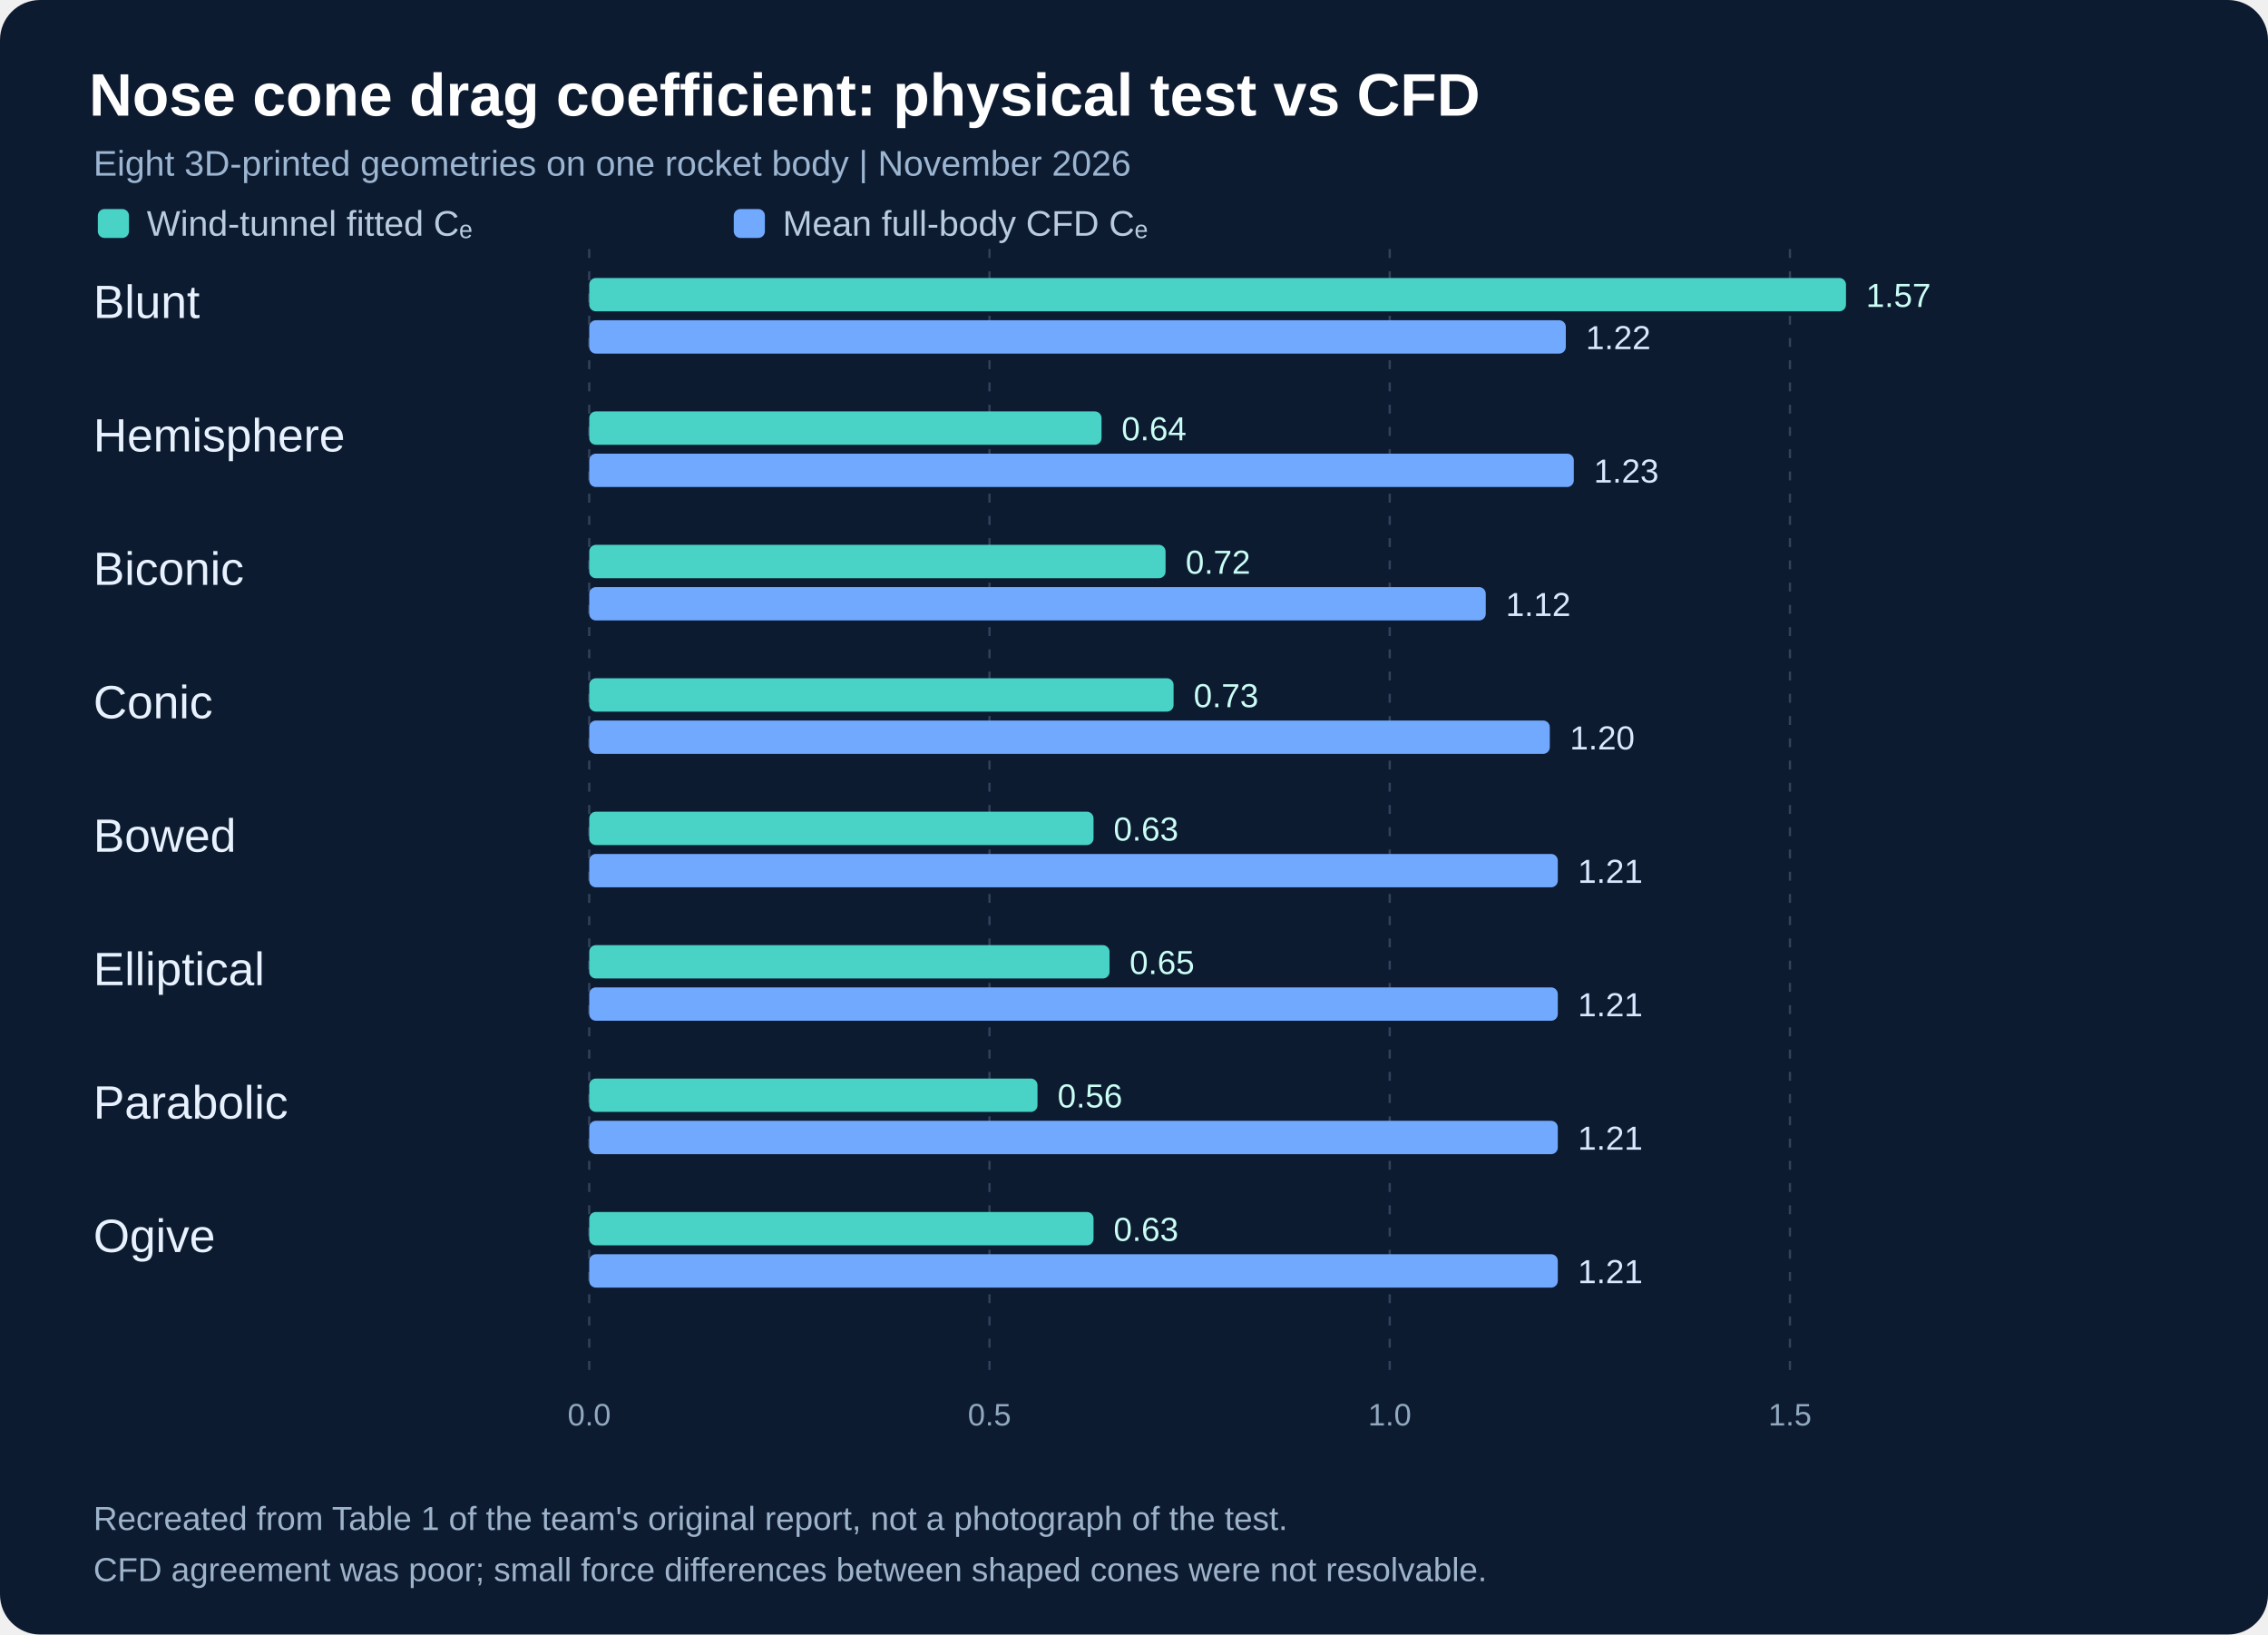
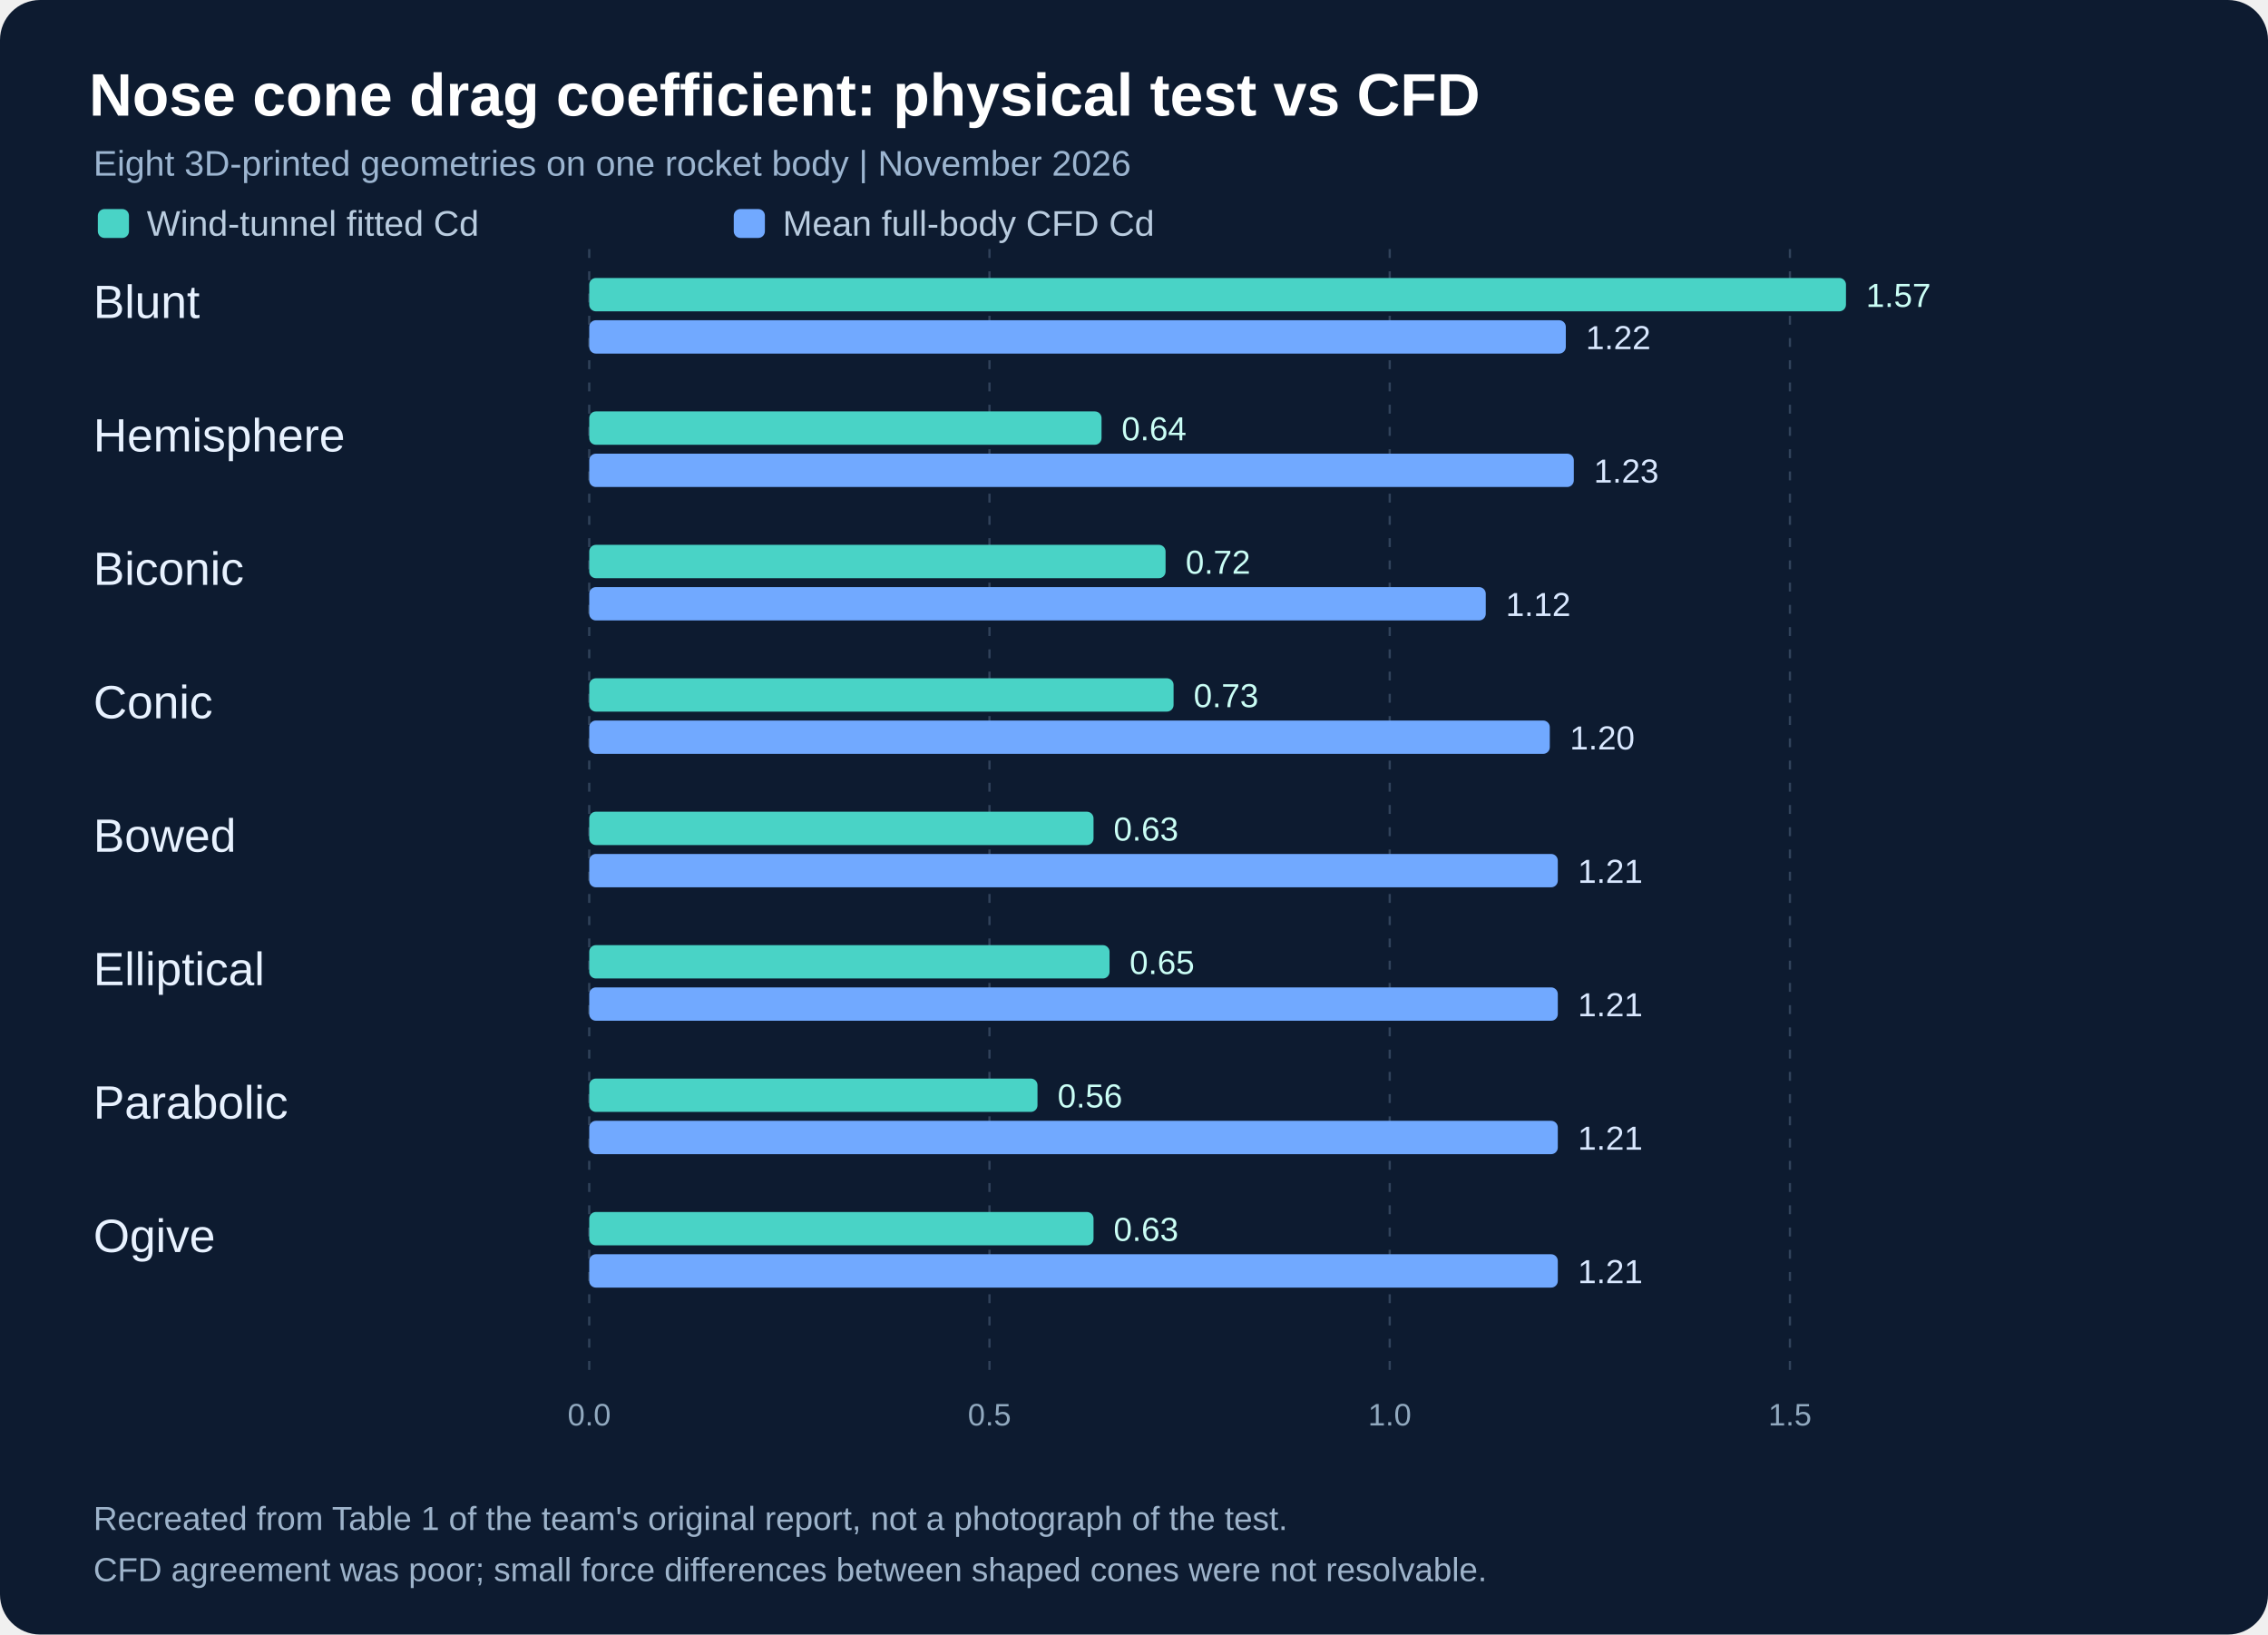
<svg xmlns="http://www.w3.org/2000/svg" viewBox="0 0 1020 735" role="img" aria-labelledby="chart-title chart-desc">
  <rect width="1020" height="735" rx="18" fill="#0d1b30" />
  <text x="40" y="52" fill="#ffffff" font-family="Arial,sans-serif" font-size="27" font-weight="bold">Nose cone drag coefficient: physical test vs CFD</text>
  <text x="42" y="79" fill="#9cb5d0" font-size="16" font-family="Arial,sans-serif">Eight 3D-printed geometries on one rocket body | November 2026</text>
  <rect x="44" y="94" width="14" height="13" rx="3" fill="#49d3c6" />
-   <text x="66" y="106" fill="#b9ccdf" font-size="16" font-family="Arial,sans-serif">Wind-tunnel fitted Cₑ</text>
+   <text x="66" y="106" fill="#b9ccdf" font-size="16" font-family="Arial,sans-serif">Wind-tunnel fitted Cd</text>
  <rect x="330" y="94" width="14" height="13" rx="3" fill="#71a9ff" />
-   <text x="352" y="106" fill="#b9ccdf" font-size="16" font-family="Arial,sans-serif">Mean full-body CFD Cₑ</text>
+   <text x="352" y="106" fill="#b9ccdf" font-size="16" font-family="Arial,sans-serif">Mean full-body CFD Cd</text>
  <line x1="265" y1="112" x2="265" y2="616" stroke="#31435b" stroke-dasharray="4 6" stroke-width="1" />
  <text x="265" y="641" text-anchor="middle" fill="#91a9bf" font-size="14" font-family="Arial,sans-serif">0.0</text>
  <line x1="445" y1="112" x2="445" y2="616" stroke="#31435b" stroke-dasharray="4 6" stroke-width="1" />
  <text x="445" y="641" text-anchor="middle" fill="#91a9bf" font-size="14" font-family="Arial,sans-serif">0.5</text>
  <line x1="625" y1="112" x2="625" y2="616" stroke="#31435b" stroke-dasharray="4 6" stroke-width="1" />
  <text x="625" y="641" text-anchor="middle" fill="#91a9bf" font-size="14" font-family="Arial,sans-serif">1.0</text>
  <line x1="805" y1="112" x2="805" y2="616" stroke="#31435b" stroke-dasharray="4 6" stroke-width="1" />
  <text x="805" y="641" text-anchor="middle" fill="#91a9bf" font-size="14" font-family="Arial,sans-serif">1.5</text>
  <text x="42" y="143" fill="#e8f2ff" font-size="21" font-family="Arial, sans-serif">Blunt</text>
  <rect x="265" y="125" width="565.2" height="15" rx="3" fill="#49d3c6" />
  <rect x="265" y="144" width="439.2" height="15" rx="3" fill="#71a9ff" />
  <text x="839.2" y="138" font-size="15" fill="#cafef5" font-family="Arial">1.57</text>
  <text x="713.2" y="157" font-size="15" fill="#d9e8ff" font-family="Arial">1.22</text>
  <text x="42" y="203" fill="#e8f2ff" font-size="21" font-family="Arial, sans-serif">Hemisphere</text>
  <rect x="265" y="185" width="230.4" height="15" rx="3" fill="#49d3c6" />
  <rect x="265" y="204" width="442.8" height="15" rx="3" fill="#71a9ff" />
  <text x="504.4" y="198" font-size="15" fill="#cafef5" font-family="Arial">0.64</text>
  <text x="716.8" y="217" font-size="15" fill="#d9e8ff" font-family="Arial">1.23</text>
  <text x="42" y="263" fill="#e8f2ff" font-size="21" font-family="Arial, sans-serif">Biconic</text>
  <rect x="265" y="245" width="259.2" height="15" rx="3" fill="#49d3c6" />
  <rect x="265" y="264" width="403.2" height="15" rx="3" fill="#71a9ff" />
  <text x="533.2" y="258" font-size="15" fill="#cafef5" font-family="Arial">0.72</text>
  <text x="677.2" y="277" font-size="15" fill="#d9e8ff" font-family="Arial">1.12</text>
  <text x="42" y="323" fill="#e8f2ff" font-size="21" font-family="Arial, sans-serif">Conic</text>
  <rect x="265" y="305" width="262.8" height="15" rx="3" fill="#49d3c6" />
  <rect x="265" y="324" width="432" height="15" rx="3" fill="#71a9ff" />
  <text x="536.8" y="318" font-size="15" fill="#cafef5" font-family="Arial">0.73</text>
  <text x="706" y="337" font-size="15" fill="#d9e8ff" font-family="Arial">1.20</text>
  <text x="42" y="383" fill="#e8f2ff" font-size="21" font-family="Arial, sans-serif">Bowed</text>
  <rect x="265" y="365" width="226.8" height="15" rx="3" fill="#49d3c6" />
  <rect x="265" y="384" width="435.6" height="15" rx="3" fill="#71a9ff" />
  <text x="500.8" y="378" font-size="15" fill="#cafef5" font-family="Arial">0.63</text>
  <text x="709.6" y="397" font-size="15" fill="#d9e8ff" font-family="Arial">1.21</text>
  <text x="42" y="443" fill="#e8f2ff" font-size="21" font-family="Arial, sans-serif">Elliptical</text>
  <rect x="265" y="425" width="234" height="15" rx="3" fill="#49d3c6" />
  <rect x="265" y="444" width="435.6" height="15" rx="3" fill="#71a9ff" />
  <text x="508" y="438" font-size="15" fill="#cafef5" font-family="Arial">0.65</text>
  <text x="709.6" y="457" font-size="15" fill="#d9e8ff" font-family="Arial">1.21</text>
  <text x="42" y="503" fill="#e8f2ff" font-size="21" font-family="Arial, sans-serif">Parabolic</text>
  <rect x="265" y="485" width="201.6" height="15" rx="3" fill="#49d3c6" />
  <rect x="265" y="504" width="435.6" height="15" rx="3" fill="#71a9ff" />
  <text x="475.6" y="498" font-size="15" fill="#cafef5" font-family="Arial">0.56</text>
  <text x="709.6" y="517" font-size="15" fill="#d9e8ff" font-family="Arial">1.21</text>
  <text x="42" y="563" fill="#e8f2ff" font-size="21" font-family="Arial, sans-serif">Ogive</text>
  <rect x="265" y="545" width="226.8" height="15" rx="3" fill="#49d3c6" />
  <rect x="265" y="564" width="435.6" height="15" rx="3" fill="#71a9ff" />
  <text x="500.8" y="558" font-size="15" fill="#cafef5" font-family="Arial">0.63</text>
  <text x="709.6" y="577" font-size="15" fill="#d9e8ff" font-family="Arial">1.21</text>
  <text x="42" y="688" fill="#9eb4cb" font-size="15" font-family="Arial,sans-serif">Recreated from Table 1 of the team's original report, not a photograph of the test.</text>
  <text x="42" y="711" fill="#9eb4cb" font-size="15" font-family="Arial,sans-serif">CFD agreement was poor; small force differences between shaped cones were not resolvable.</text>
</svg>
